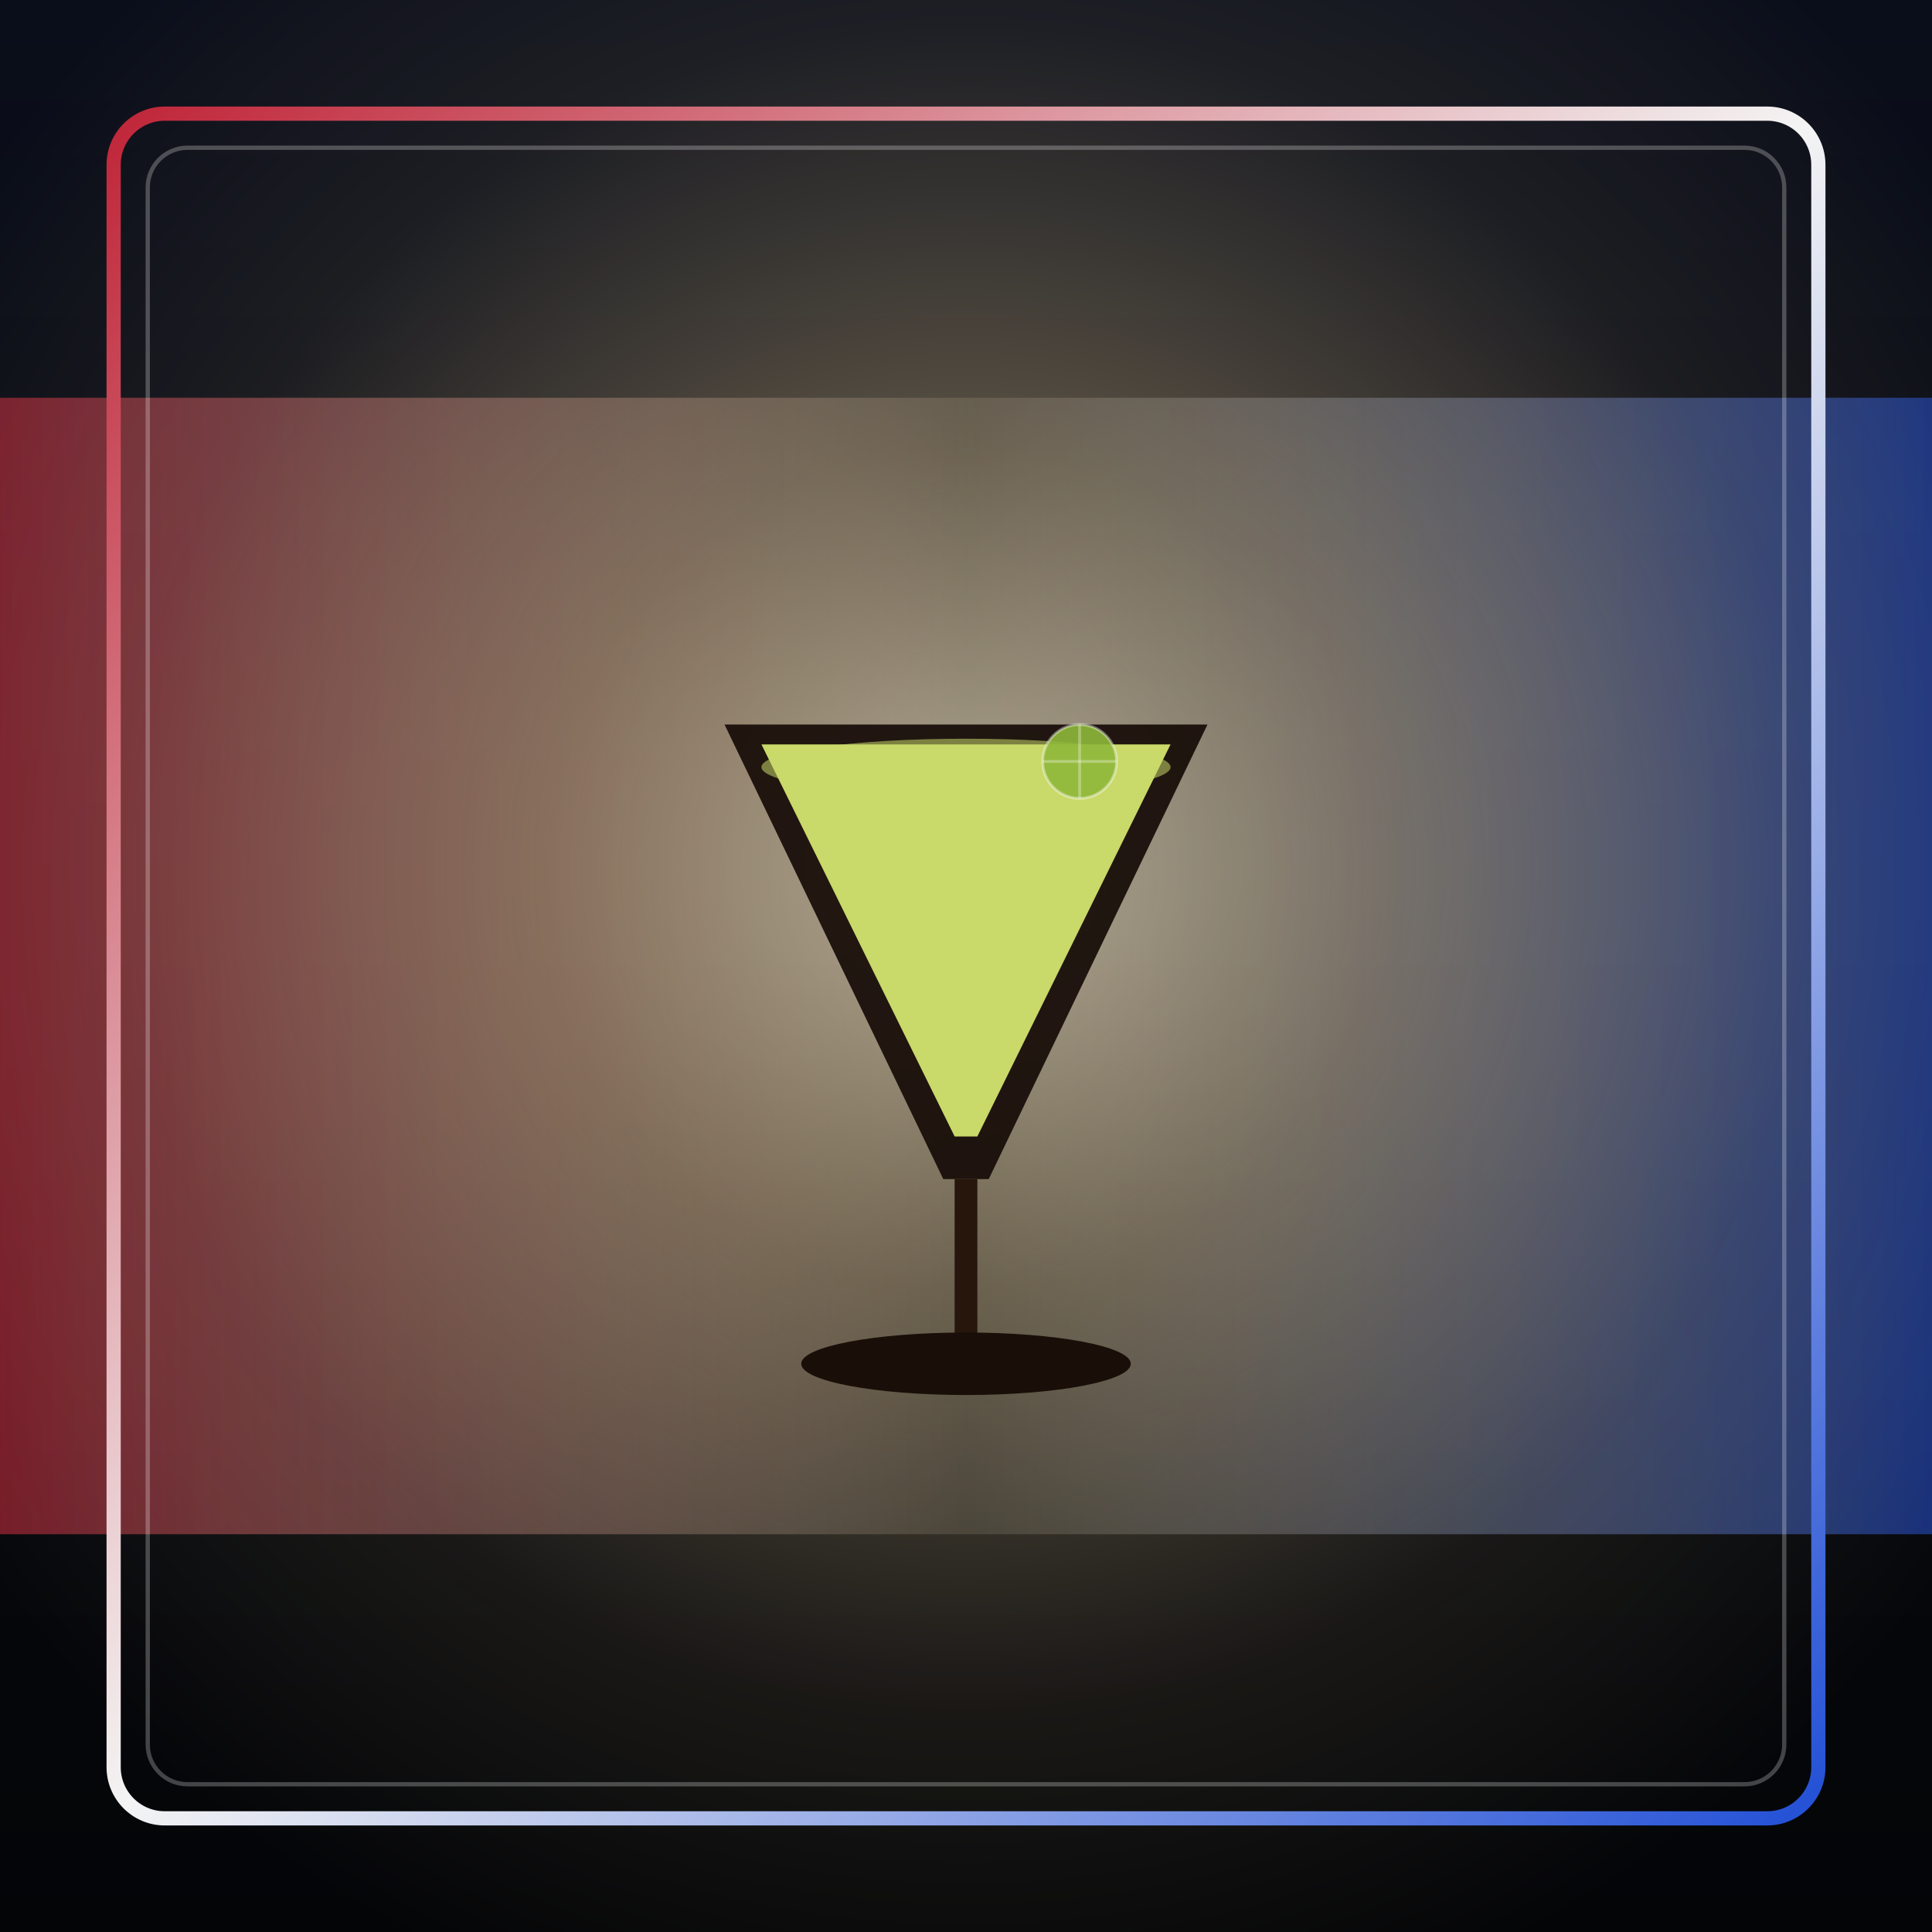
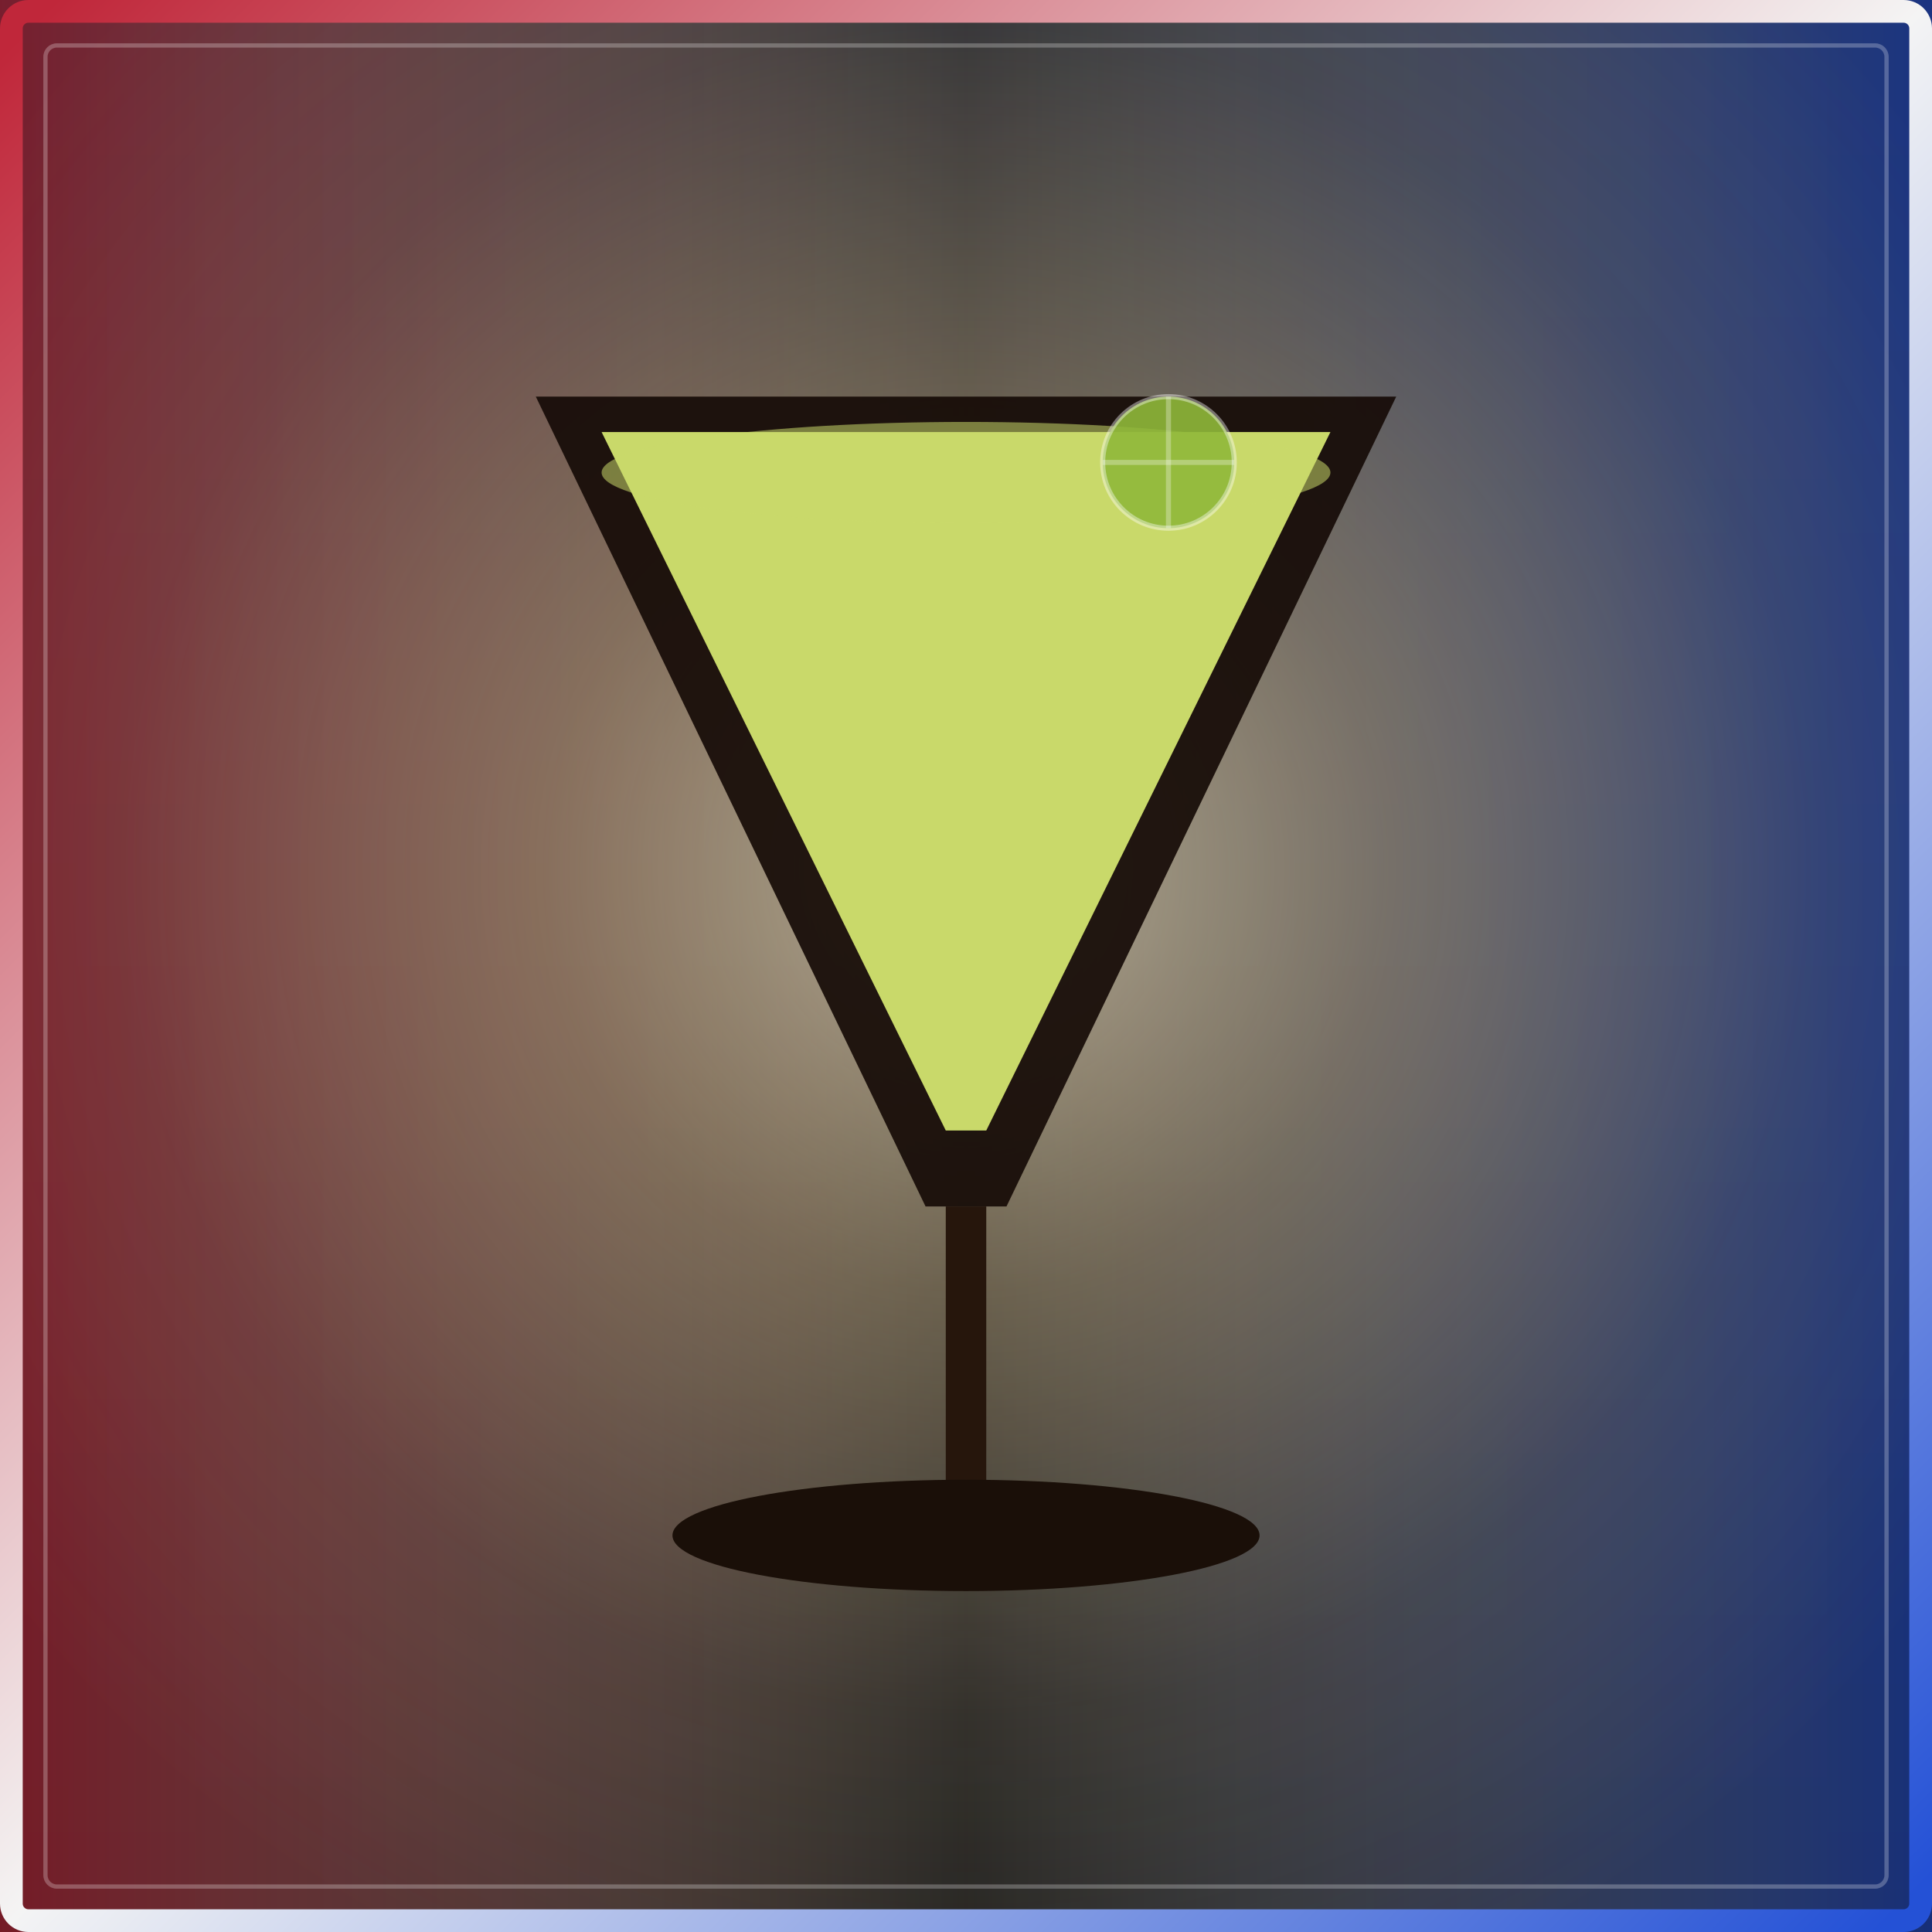
<svg xmlns="http://www.w3.org/2000/svg" width="100%" height="100%" viewBox="0 0 680 680" role="img">
  <defs>
    <linearGradient id="bgGrad" x1="0" y1="0" x2="0" y2="1">
      <stop offset="0" stop-color="#0a0e1a" />
      <stop offset="1" stop-color="#040507" />
    </linearGradient>
    <linearGradient id="patrioticBand" x1="0" y1="0" x2="1" y2="0">
      <stop offset="0" stop-color="#c0273a" stop-opacity="0.6" />
      <stop offset="0.5" stop-color="#fff4d6" stop-opacity="0.12" />
      <stop offset="1" stop-color="#2451d6" stop-opacity="0.55" />
    </linearGradient>
    <linearGradient id="frameGrad" x1="0" y1="0" x2="1" y2="1">
      <stop offset="0" stop-color="#c0273a" />
      <stop offset="0.5" stop-color="#f4f4f4" />
      <stop offset="1" stop-color="#2451d6" />
    </linearGradient>
    <radialGradient id="spot" cx="0.5" cy="0.45" r="0.62">
      <stop offset="0" stop-color="#fff4d6" stop-opacity="0.65" />
      <stop offset="0.35" stop-color="#ffdfa3" stop-opacity="0.32" />
      <stop offset="0.7" stop-color="#ffdfa3" stop-opacity="0.08" />
      <stop offset="1" stop-color="#ffdfa3" stop-opacity="0" />
    </radialGradient>
  </defs>
  <rect x="0" y="0" width="680" height="680" fill="url(#bgGrad)" />
-   <rect x="0" y="140" width="680" height="400" fill="url(#patrioticBand)" />
+   <rect x="0" y="0" width="680" height="680" fill="url(#patrioticBand)" />
  <rect x="0" y="0" width="680" height="680" fill="url(#spot)" />
-   <path d="M255 255 L425 255 L348 415 L332 415 Z" fill="#160b06" opacity="0.92" />
-   <path d="M268 262 L412 262 L344 400 L336 400 Z" fill="#c9d96a" />
-   <ellipse cx="340" cy="270" rx="72" ry="10" fill="#c9d96a" opacity="0.55" />
-   <rect x="336" y="415" width="8" height="62" fill="#26160c" />
-   <ellipse cx="340" cy="480" rx="58" ry="11" fill="#1a0f08" />
-   <circle cx="380" cy="268" r="13" fill="#8fb83a" opacity="0.9" />
-   <circle cx="380" cy="268" r="13" fill="none" stroke="#fff" stroke-opacity="0.4" stroke-width="1" />
-   <line x1="380" y1="255" x2="380" y2="281" stroke="#fff" stroke-opacity="0.3" stroke-width="1" />
-   <line x1="367" y1="268" x2="393" y2="268" stroke="#fff" stroke-opacity="0.3" stroke-width="1" />
-   <rect x="40" y="40" width="600" height="600" rx="18" fill="none" stroke="url(#frameGrad)" stroke-width="5" />
-   <rect x="52" y="52" width="576" height="576" rx="14" fill="none" stroke="#ffffff" stroke-opacity="0.25" stroke-width="1.5" />
+   <g transform="translate(-265.67,-314.66) scale(1.7814)">
+     <path d="M255 255 L425 255 L348 415 L332 415 Z" fill="#160b06" opacity="0.92" />
+     <path d="M268 262 L412 262 L344 400 L336 400 Z" fill="#c9d96a" />
+     <ellipse cx="340" cy="270" rx="72" ry="10" fill="#c9d96a" opacity="0.55" />
+     <rect x="336" y="415" width="8" height="62" fill="#26160c" />
+     <ellipse cx="340" cy="480" rx="58" ry="11" fill="#1a0f08" />
+     <circle cx="380" cy="268" r="13" fill="#8fb83a" opacity="0.9" />
+     <circle cx="380" cy="268" r="13" fill="none" stroke="#fff" stroke-opacity="0.4" stroke-width="1" />
+     <line x1="380" y1="255" x2="380" y2="281" stroke="#fff" stroke-opacity="0.3" stroke-width="1" />
+     <line x1="367" y1="268" x2="393" y2="268" stroke="#fff" stroke-opacity="0.3" stroke-width="1" />
+   </g>
+   <rect x="4" y="4" width="672" height="672" rx="6" fill="none" stroke="url(#frameGrad)" stroke-width="8" />
+   <rect x="16" y="16" width="648" height="648" rx="4" fill="none" stroke="#ffffff" stroke-opacity="0.25" stroke-width="1.5" />
</svg>
